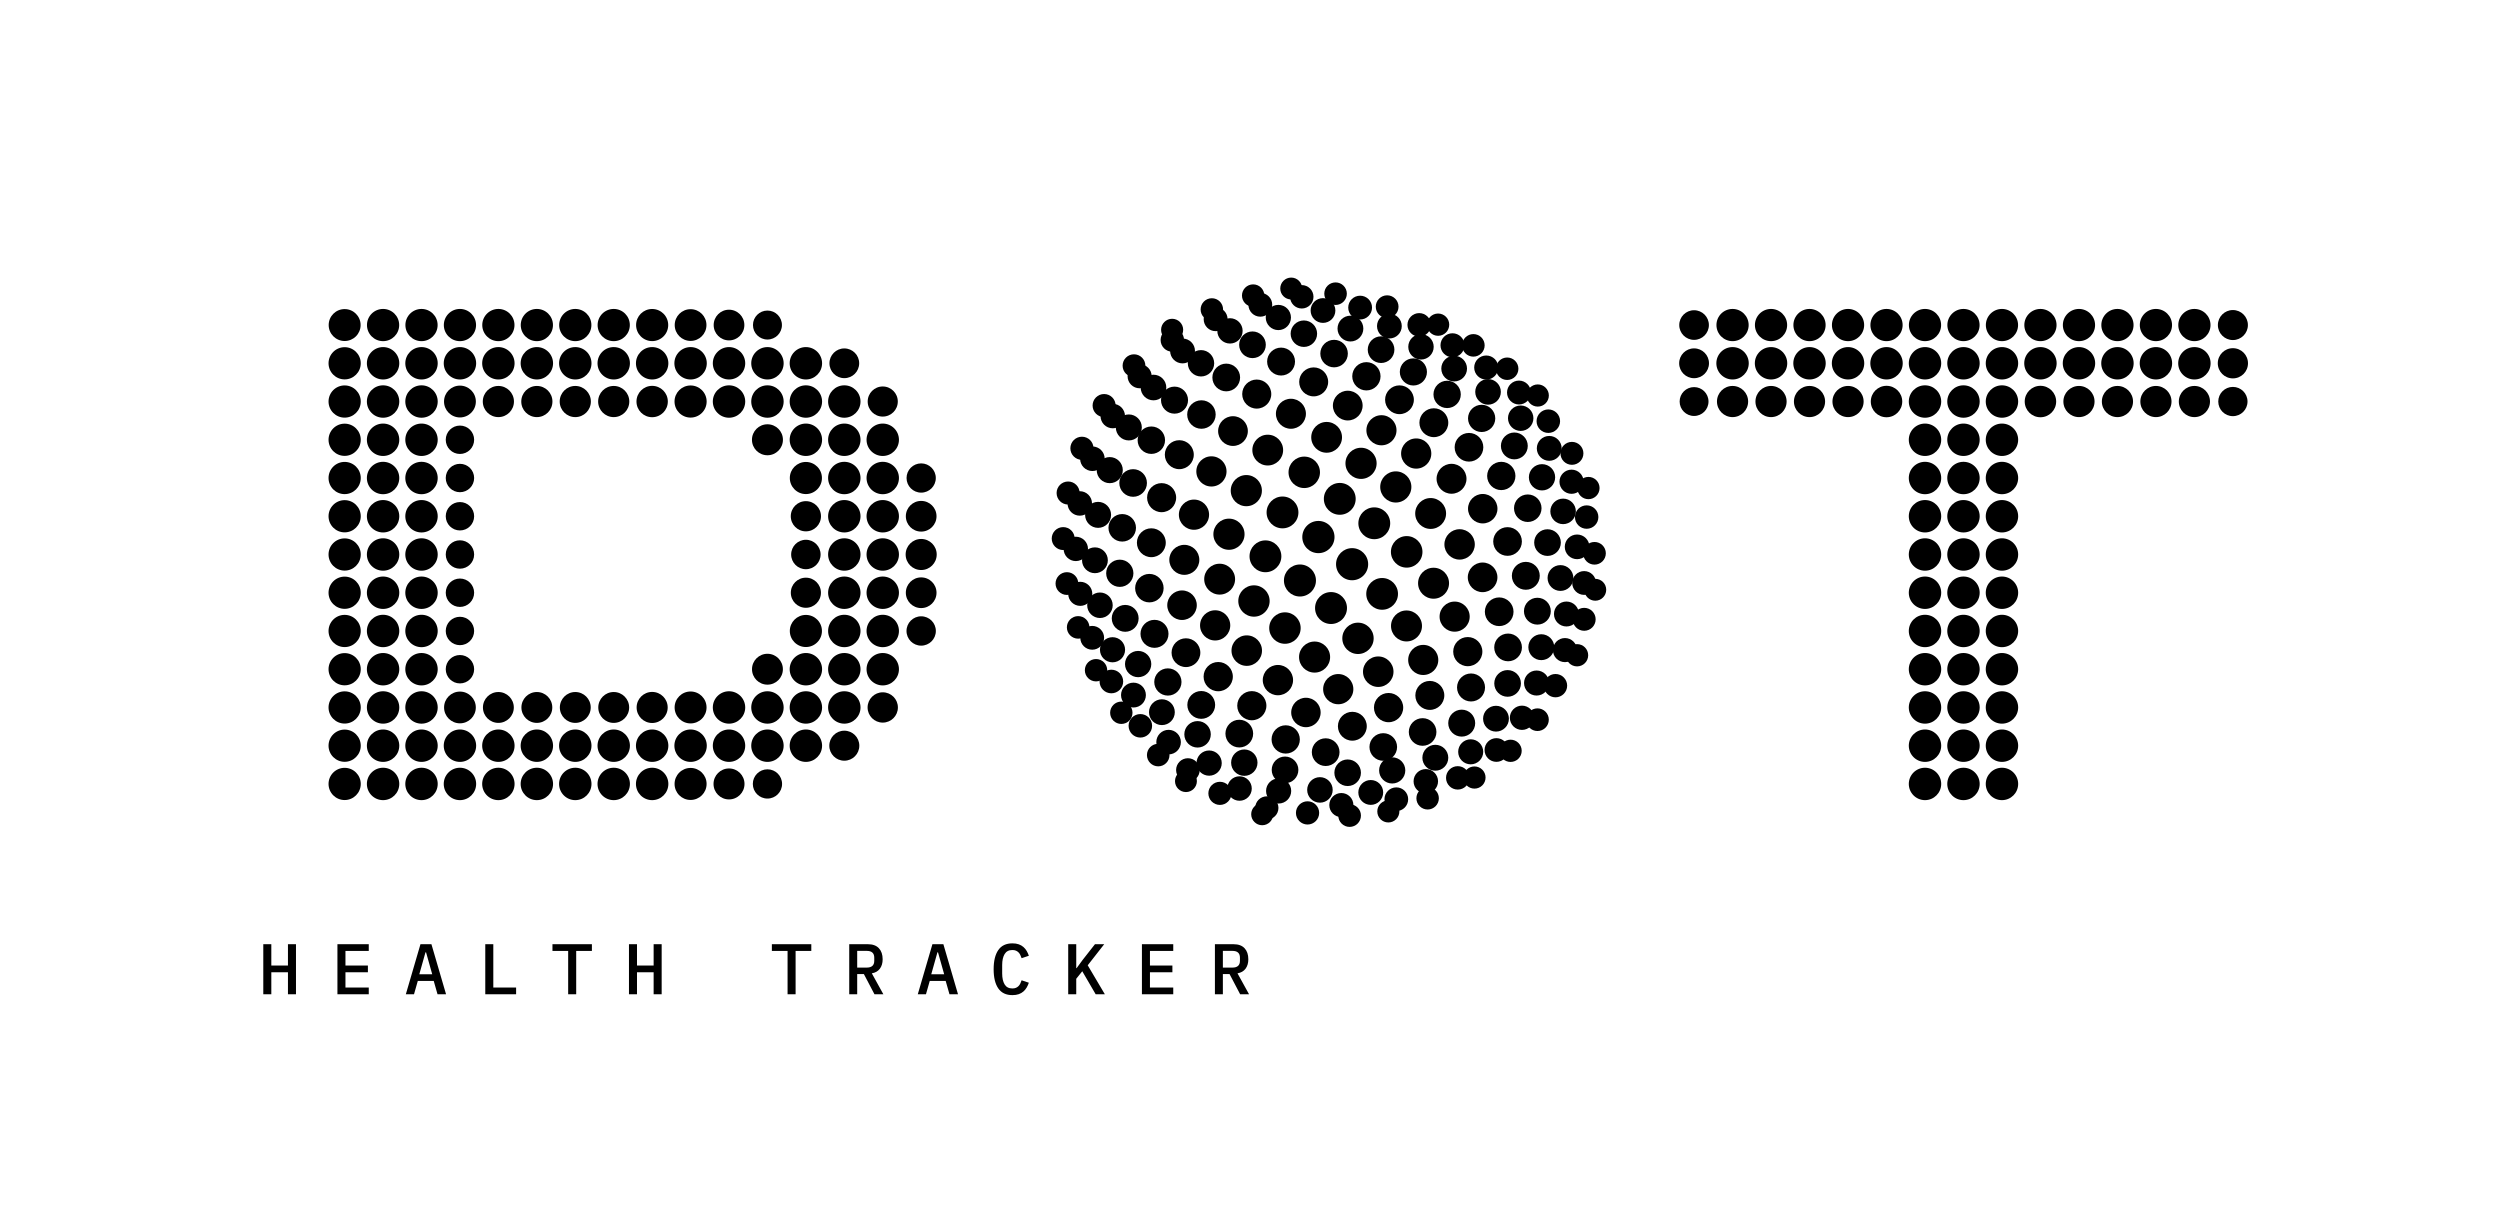
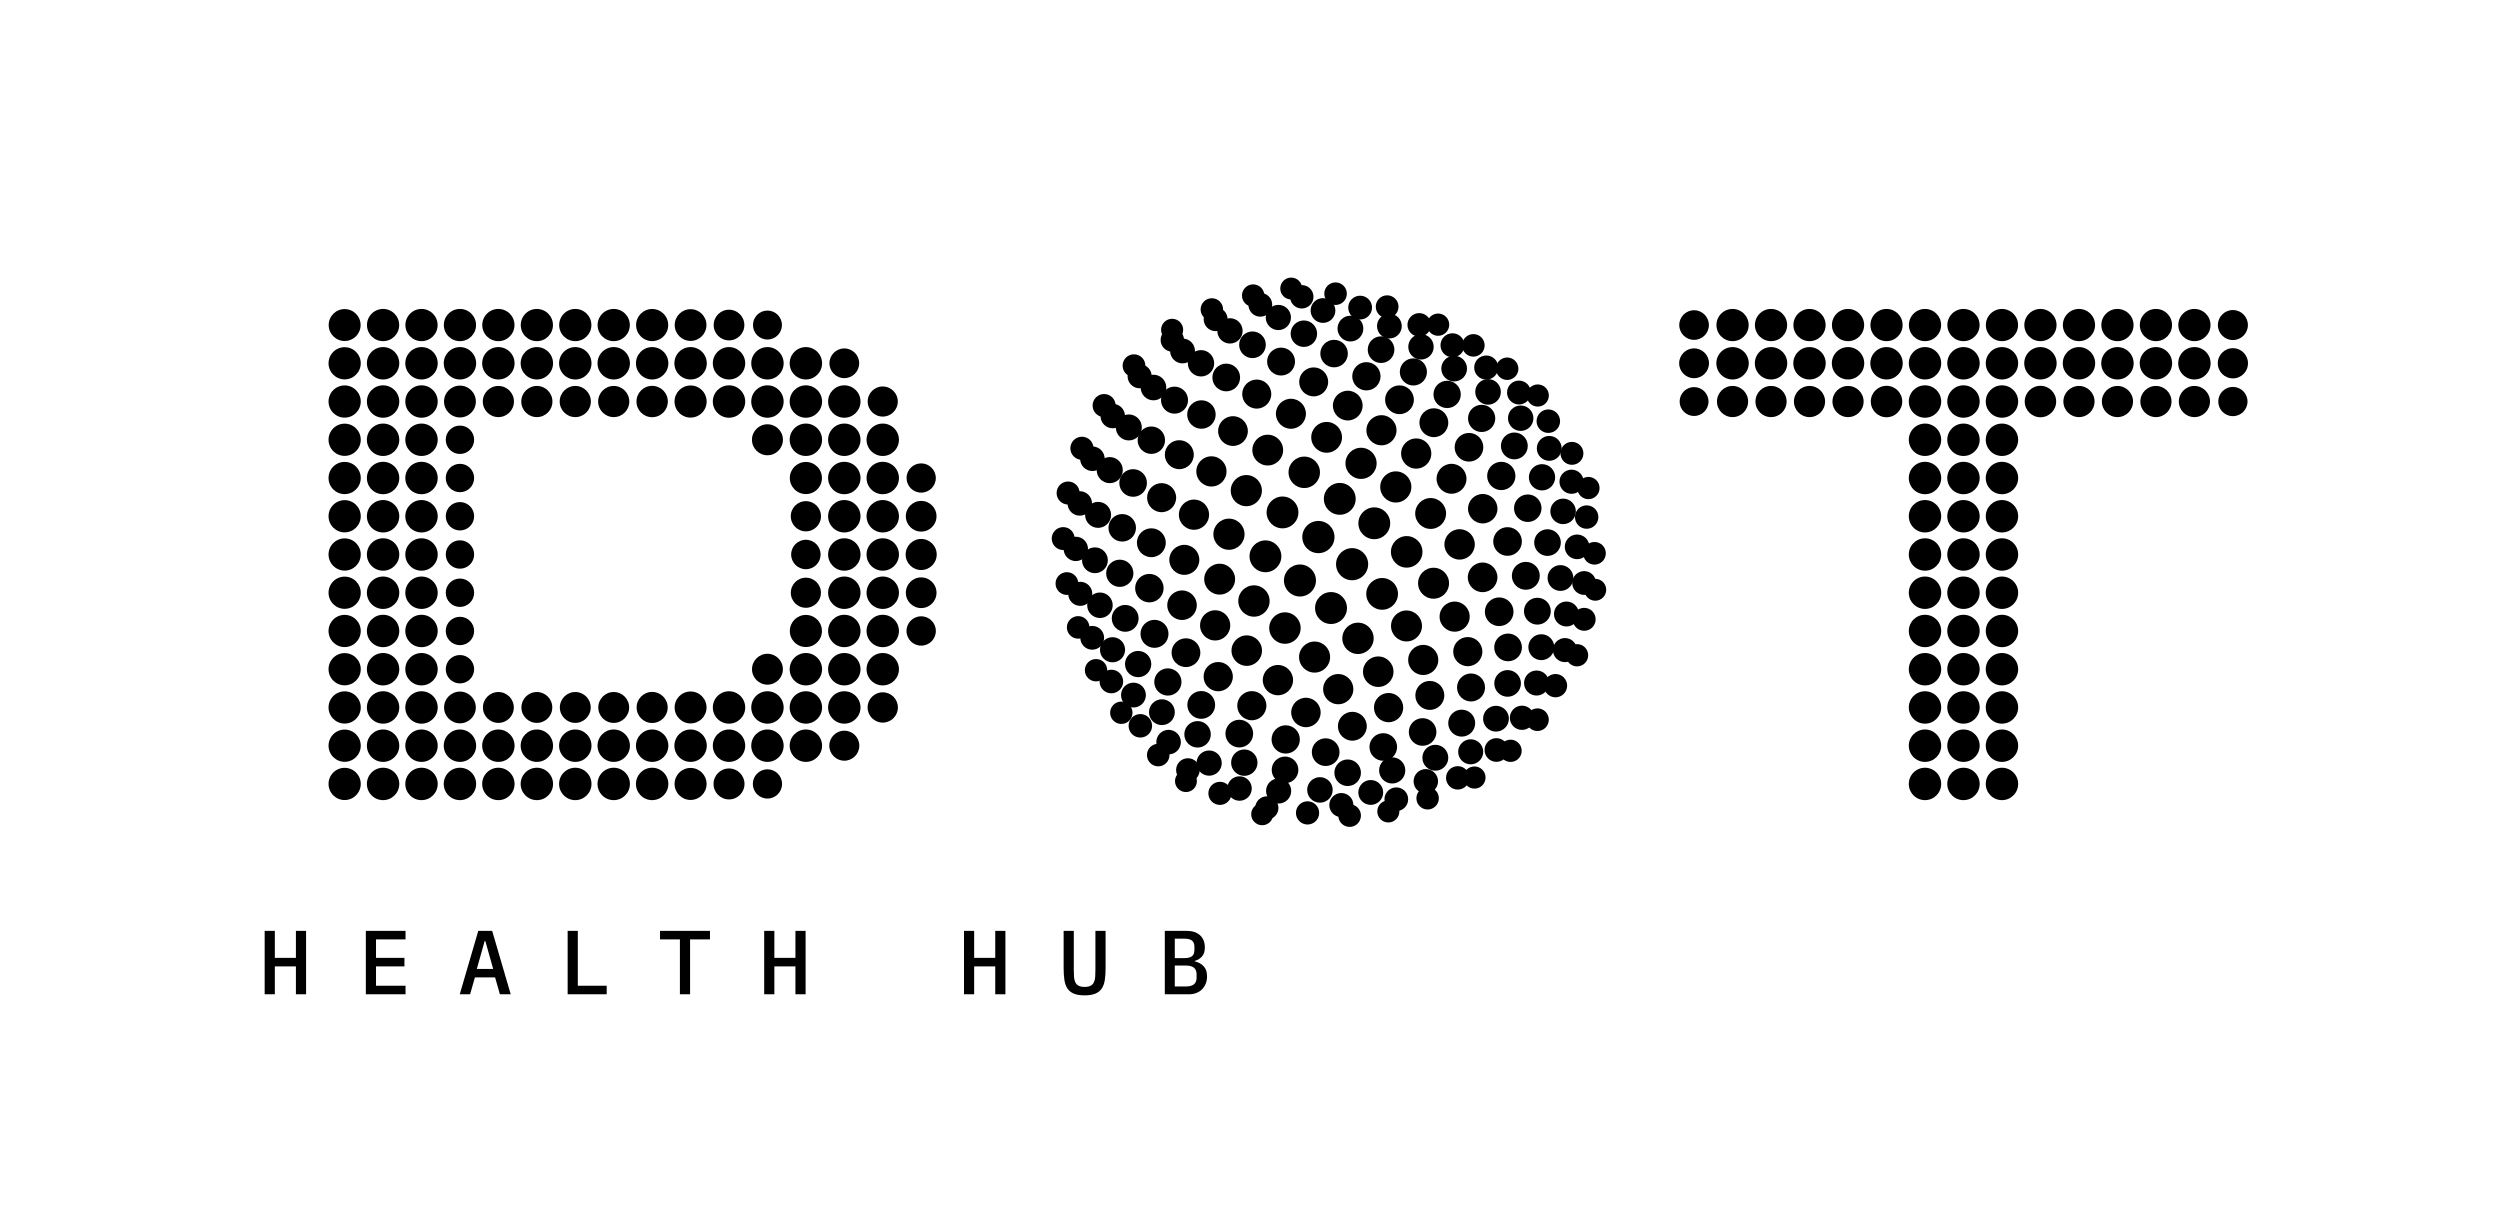
<svg xmlns="http://www.w3.org/2000/svg" viewBox="0 0 523 256" width="523" height="256">
  <circle cx="72.10" cy="68.00" r="3.34" fill="#000" />
  <circle cx="80.14" cy="68.00" r="3.37" fill="#000" />
  <circle cx="88.18" cy="68.00" r="3.37" fill="#000" />
  <circle cx="96.22" cy="68.00" r="3.37" fill="#000" />
  <circle cx="104.26" cy="68.00" r="3.37" fill="#000" />
  <circle cx="112.31" cy="68.00" r="3.37" fill="#000" />
  <circle cx="120.35" cy="68.00" r="3.37" fill="#000" />
  <circle cx="128.39" cy="68.00" r="3.37" fill="#000" />
  <circle cx="136.43" cy="68.00" r="3.36" fill="#000" />
  <circle cx="144.47" cy="68.00" r="3.32" fill="#000" />
  <circle cx="152.51" cy="68.00" r="3.21" fill="#000" />
  <circle cx="160.55" cy="68.00" r="3.03" fill="#000" />
  <circle cx="72.10" cy="76.00" r="3.37" fill="#000" />
  <circle cx="80.14" cy="76.00" r="3.39" fill="#000" />
  <circle cx="88.18" cy="76.00" r="3.39" fill="#000" />
  <circle cx="96.22" cy="76.00" r="3.39" fill="#000" />
  <circle cx="104.26" cy="76.00" r="3.39" fill="#000" />
  <circle cx="112.31" cy="76.00" r="3.39" fill="#000" />
  <circle cx="120.35" cy="76.00" r="3.39" fill="#000" />
  <circle cx="128.39" cy="76.00" r="3.39" fill="#000" />
  <circle cx="136.43" cy="76.00" r="3.39" fill="#000" />
  <circle cx="144.47" cy="76.00" r="3.39" fill="#000" />
  <circle cx="152.51" cy="76.00" r="3.39" fill="#000" />
  <circle cx="160.55" cy="76.00" r="3.39" fill="#000" />
  <circle cx="168.59" cy="76.00" r="3.39" fill="#000" />
  <circle cx="176.63" cy="76.00" r="3.11" fill="#000" />
  <circle cx="72.10" cy="84.00" r="3.37" fill="#000" />
  <circle cx="80.14" cy="84.00" r="3.39" fill="#000" />
  <circle cx="88.18" cy="84.00" r="3.39" fill="#000" />
  <circle cx="96.22" cy="84.00" r="3.33" fill="#000" />
  <circle cx="104.26" cy="84.00" r="3.26" fill="#000" />
  <circle cx="112.31" cy="84.00" r="3.26" fill="#000" />
  <circle cx="120.35" cy="84.00" r="3.26" fill="#000" />
  <circle cx="128.39" cy="84.00" r="3.26" fill="#000" />
  <circle cx="136.43" cy="84.00" r="3.28" fill="#000" />
  <circle cx="144.47" cy="84.00" r="3.36" fill="#000" />
  <circle cx="152.51" cy="84.00" r="3.39" fill="#000" />
  <circle cx="160.55" cy="84.00" r="3.39" fill="#000" />
  <circle cx="168.59" cy="84.00" r="3.39" fill="#000" />
  <circle cx="176.63" cy="84.00" r="3.39" fill="#000" />
  <circle cx="184.67" cy="84.00" r="3.15" fill="#000" />
  <circle cx="72.10" cy="92.00" r="3.37" fill="#000" />
  <circle cx="80.14" cy="92.00" r="3.39" fill="#000" />
  <circle cx="88.18" cy="92.00" r="3.39" fill="#000" />
  <circle cx="96.22" cy="92.00" r="2.97" fill="#000" />
  <circle cx="160.55" cy="92.00" r="3.24" fill="#000" />
  <circle cx="168.59" cy="92.00" r="3.39" fill="#000" />
  <circle cx="176.63" cy="92.00" r="3.39" fill="#000" />
  <circle cx="184.67" cy="92.00" r="3.39" fill="#000" />
  <circle cx="72.10" cy="100.00" r="3.37" fill="#000" />
  <circle cx="80.14" cy="100.00" r="3.39" fill="#000" />
  <circle cx="88.18" cy="100.00" r="3.39" fill="#000" />
  <circle cx="96.22" cy="100.00" r="2.97" fill="#000" />
  <circle cx="168.59" cy="100.00" r="3.36" fill="#000" />
  <circle cx="176.63" cy="100.00" r="3.39" fill="#000" />
  <circle cx="184.67" cy="100.00" r="3.39" fill="#000" />
  <circle cx="192.71" cy="100.00" r="3.06" fill="#000" />
  <circle cx="72.10" cy="108.00" r="3.37" fill="#000" />
  <circle cx="80.14" cy="108.00" r="3.39" fill="#000" />
  <circle cx="88.18" cy="108.00" r="3.39" fill="#000" />
  <circle cx="96.22" cy="108.00" r="2.97" fill="#000" />
  <circle cx="168.59" cy="108.00" r="3.16" fill="#000" />
  <circle cx="176.63" cy="108.00" r="3.39" fill="#000" />
  <circle cx="184.67" cy="108.00" r="3.39" fill="#000" />
  <circle cx="192.71" cy="108.00" r="3.21" fill="#000" />
  <circle cx="72.10" cy="116.00" r="3.37" fill="#000" />
  <circle cx="80.14" cy="116.00" r="3.39" fill="#000" />
  <circle cx="88.18" cy="116.00" r="3.39" fill="#000" />
  <circle cx="96.22" cy="116.00" r="2.97" fill="#000" />
  <circle cx="168.59" cy="116.00" r="3.08" fill="#000" />
  <circle cx="176.63" cy="116.00" r="3.39" fill="#000" />
  <circle cx="184.67" cy="116.00" r="3.39" fill="#000" />
  <circle cx="192.71" cy="116.00" r="3.25" fill="#000" />
  <circle cx="72.10" cy="124.00" r="3.37" fill="#000" />
  <circle cx="80.14" cy="124.00" r="3.39" fill="#000" />
  <circle cx="88.18" cy="124.00" r="3.39" fill="#000" />
  <circle cx="96.22" cy="124.00" r="2.97" fill="#000" />
  <circle cx="168.59" cy="124.00" r="3.15" fill="#000" />
  <circle cx="176.63" cy="124.00" r="3.39" fill="#000" />
  <circle cx="184.67" cy="124.00" r="3.39" fill="#000" />
  <circle cx="192.71" cy="124.00" r="3.21" fill="#000" />
  <circle cx="72.10" cy="132.00" r="3.37" fill="#000" />
  <circle cx="80.14" cy="132.00" r="3.39" fill="#000" />
  <circle cx="88.18" cy="132.00" r="3.39" fill="#000" />
  <circle cx="96.22" cy="132.00" r="2.97" fill="#000" />
  <circle cx="168.59" cy="132.00" r="3.36" fill="#000" />
  <circle cx="176.63" cy="132.00" r="3.39" fill="#000" />
  <circle cx="184.67" cy="132.00" r="3.39" fill="#000" />
  <circle cx="192.71" cy="132.00" r="3.07" fill="#000" />
  <circle cx="72.10" cy="140.00" r="3.37" fill="#000" />
  <circle cx="80.14" cy="140.00" r="3.39" fill="#000" />
  <circle cx="88.18" cy="140.00" r="3.39" fill="#000" />
  <circle cx="96.22" cy="140.00" r="2.97" fill="#000" />
  <circle cx="160.55" cy="140.00" r="3.23" fill="#000" />
  <circle cx="168.59" cy="140.00" r="3.39" fill="#000" />
  <circle cx="176.63" cy="140.00" r="3.39" fill="#000" />
  <circle cx="184.67" cy="140.00" r="3.39" fill="#000" />
  <circle cx="72.10" cy="148.00" r="3.37" fill="#000" />
  <circle cx="80.14" cy="148.00" r="3.39" fill="#000" />
  <circle cx="88.18" cy="148.00" r="3.39" fill="#000" />
  <circle cx="96.22" cy="148.00" r="3.32" fill="#000" />
  <circle cx="104.26" cy="148.00" r="3.23" fill="#000" />
  <circle cx="112.31" cy="148.00" r="3.23" fill="#000" />
  <circle cx="120.35" cy="148.00" r="3.23" fill="#000" />
  <circle cx="128.39" cy="148.00" r="3.23" fill="#000" />
  <circle cx="136.43" cy="148.00" r="3.25" fill="#000" />
  <circle cx="144.47" cy="148.00" r="3.34" fill="#000" />
  <circle cx="152.51" cy="148.00" r="3.39" fill="#000" />
  <circle cx="160.55" cy="148.00" r="3.39" fill="#000" />
  <circle cx="168.59" cy="148.00" r="3.39" fill="#000" />
  <circle cx="176.63" cy="148.00" r="3.39" fill="#000" />
  <circle cx="184.67" cy="148.00" r="3.17" fill="#000" />
  <circle cx="72.10" cy="156.00" r="3.37" fill="#000" />
  <circle cx="80.14" cy="156.00" r="3.39" fill="#000" />
  <circle cx="88.18" cy="156.00" r="3.39" fill="#000" />
  <circle cx="96.22" cy="156.00" r="3.39" fill="#000" />
  <circle cx="104.26" cy="156.00" r="3.39" fill="#000" />
  <circle cx="112.31" cy="156.00" r="3.39" fill="#000" />
  <circle cx="120.35" cy="156.00" r="3.39" fill="#000" />
  <circle cx="128.39" cy="156.00" r="3.39" fill="#000" />
  <circle cx="136.43" cy="156.00" r="3.39" fill="#000" />
  <circle cx="144.47" cy="156.00" r="3.39" fill="#000" />
  <circle cx="152.51" cy="156.00" r="3.39" fill="#000" />
  <circle cx="160.55" cy="156.00" r="3.39" fill="#000" />
  <circle cx="168.59" cy="156.00" r="3.39" fill="#000" />
  <circle cx="176.63" cy="156.00" r="3.14" fill="#000" />
  <circle cx="72.10" cy="164.00" r="3.37" fill="#000" />
  <circle cx="80.14" cy="164.00" r="3.39" fill="#000" />
  <circle cx="88.18" cy="164.00" r="3.39" fill="#000" />
  <circle cx="96.22" cy="164.00" r="3.39" fill="#000" />
  <circle cx="104.26" cy="164.00" r="3.39" fill="#000" />
  <circle cx="112.31" cy="164.00" r="3.39" fill="#000" />
  <circle cx="120.35" cy="164.00" r="3.39" fill="#000" />
  <circle cx="128.39" cy="164.00" r="3.39" fill="#000" />
  <circle cx="136.43" cy="164.00" r="3.39" fill="#000" />
  <circle cx="144.47" cy="164.00" r="3.35" fill="#000" />
  <circle cx="152.51" cy="164.00" r="3.24" fill="#000" />
  <circle cx="160.55" cy="164.00" r="3.06" fill="#000" />
  <circle cx="354.40" cy="68.00" r="3.10" fill="#000" />
  <circle cx="362.45" cy="68.00" r="3.37" fill="#000" />
  <circle cx="370.50" cy="68.00" r="3.37" fill="#000" />
  <circle cx="378.55" cy="68.00" r="3.37" fill="#000" />
  <circle cx="386.61" cy="68.00" r="3.37" fill="#000" />
  <circle cx="394.66" cy="68.00" r="3.37" fill="#000" />
  <circle cx="402.71" cy="68.00" r="3.37" fill="#000" />
  <circle cx="410.76" cy="68.00" r="3.37" fill="#000" />
  <circle cx="418.81" cy="68.00" r="3.37" fill="#000" />
  <circle cx="426.86" cy="68.00" r="3.37" fill="#000" />
  <circle cx="434.92" cy="68.00" r="3.37" fill="#000" />
  <circle cx="442.97" cy="68.00" r="3.37" fill="#000" />
  <circle cx="451.02" cy="68.00" r="3.37" fill="#000" />
  <circle cx="459.07" cy="68.00" r="3.37" fill="#000" />
  <circle cx="467.12" cy="68.00" r="3.14" fill="#000" />
  <circle cx="354.40" cy="76.00" r="3.12" fill="#000" />
  <circle cx="362.45" cy="76.00" r="3.39" fill="#000" />
  <circle cx="370.50" cy="76.00" r="3.39" fill="#000" />
  <circle cx="378.55" cy="76.00" r="3.39" fill="#000" />
  <circle cx="386.61" cy="76.00" r="3.39" fill="#000" />
  <circle cx="394.66" cy="76.00" r="3.39" fill="#000" />
  <circle cx="402.71" cy="76.00" r="3.39" fill="#000" />
  <circle cx="410.76" cy="76.00" r="3.39" fill="#000" />
  <circle cx="418.81" cy="76.00" r="3.39" fill="#000" />
  <circle cx="426.86" cy="76.00" r="3.39" fill="#000" />
  <circle cx="434.92" cy="76.00" r="3.39" fill="#000" />
  <circle cx="442.97" cy="76.00" r="3.39" fill="#000" />
  <circle cx="451.02" cy="76.00" r="3.39" fill="#000" />
  <circle cx="459.07" cy="76.00" r="3.39" fill="#000" />
  <circle cx="467.12" cy="76.00" r="3.16" fill="#000" />
  <circle cx="354.40" cy="84.00" r="3.02" fill="#000" />
  <circle cx="362.45" cy="84.00" r="3.26" fill="#000" />
  <circle cx="370.50" cy="84.00" r="3.26" fill="#000" />
  <circle cx="378.55" cy="84.00" r="3.26" fill="#000" />
  <circle cx="386.61" cy="84.00" r="3.26" fill="#000" />
  <circle cx="394.66" cy="84.00" r="3.29" fill="#000" />
  <circle cx="402.71" cy="84.00" r="3.39" fill="#000" />
  <circle cx="410.76" cy="84.00" r="3.39" fill="#000" />
  <circle cx="418.81" cy="84.00" r="3.39" fill="#000" />
  <circle cx="426.86" cy="84.00" r="3.29" fill="#000" />
  <circle cx="434.92" cy="84.00" r="3.26" fill="#000" />
  <circle cx="442.97" cy="84.00" r="3.26" fill="#000" />
  <circle cx="451.02" cy="84.00" r="3.26" fill="#000" />
  <circle cx="459.07" cy="84.00" r="3.26" fill="#000" />
  <circle cx="467.12" cy="84.00" r="3.06" fill="#000" />
  <circle cx="402.71" cy="92.00" r="3.39" fill="#000" />
  <circle cx="410.76" cy="92.00" r="3.39" fill="#000" />
  <circle cx="418.81" cy="92.00" r="3.39" fill="#000" />
  <circle cx="402.71" cy="100.00" r="3.39" fill="#000" />
  <circle cx="410.76" cy="100.00" r="3.39" fill="#000" />
  <circle cx="418.81" cy="100.00" r="3.39" fill="#000" />
  <circle cx="402.71" cy="108.00" r="3.39" fill="#000" />
  <circle cx="410.76" cy="108.00" r="3.39" fill="#000" />
  <circle cx="418.81" cy="108.00" r="3.39" fill="#000" />
  <circle cx="402.71" cy="116.00" r="3.39" fill="#000" />
  <circle cx="410.76" cy="116.00" r="3.39" fill="#000" />
  <circle cx="418.81" cy="116.00" r="3.39" fill="#000" />
  <circle cx="402.71" cy="124.00" r="3.39" fill="#000" />
  <circle cx="410.76" cy="124.00" r="3.39" fill="#000" />
  <circle cx="418.81" cy="124.00" r="3.39" fill="#000" />
  <circle cx="402.71" cy="132.00" r="3.39" fill="#000" />
  <circle cx="410.76" cy="132.00" r="3.39" fill="#000" />
  <circle cx="418.81" cy="132.00" r="3.39" fill="#000" />
  <circle cx="402.71" cy="140.00" r="3.39" fill="#000" />
  <circle cx="410.76" cy="140.00" r="3.39" fill="#000" />
  <circle cx="418.81" cy="140.00" r="3.39" fill="#000" />
  <circle cx="402.71" cy="148.00" r="3.39" fill="#000" />
  <circle cx="410.76" cy="148.00" r="3.39" fill="#000" />
  <circle cx="418.81" cy="148.00" r="3.39" fill="#000" />
  <circle cx="402.71" cy="156.00" r="3.39" fill="#000" />
  <circle cx="410.76" cy="156.00" r="3.39" fill="#000" />
  <circle cx="418.81" cy="156.00" r="3.39" fill="#000" />
  <circle cx="402.71" cy="164.00" r="3.39" fill="#000" />
  <circle cx="410.76" cy="164.00" r="3.39" fill="#000" />
  <circle cx="418.81" cy="164.00" r="3.39" fill="#000" />
  <g fill="#000">
    <circle cx="280.61" cy="168.42" r="2.52" />
    <circle cx="276.13" cy="165.25" r="2.67" />
    <circle cx="273.54" cy="170.06" r="2.43" />
    <circle cx="286.76" cy="165.78" r="2.60" />
    <circle cx="267.49" cy="165.47" r="2.63" />
    <circle cx="282.34" cy="170.62" r="2.37" />
    <circle cx="281.93" cy="161.66" r="2.78" />
    <circle cx="265.02" cy="169.02" r="2.43" />
    <circle cx="292.11" cy="167.20" r="2.48" />
    <circle cx="268.83" cy="161.06" r="2.79" />
    <circle cx="291.25" cy="161.17" r="2.74" />
    <circle cx="259.31" cy="164.96" r="2.56" />
    <circle cx="290.44" cy="169.75" r="2.31" />
    <circle cx="277.33" cy="157.35" r="2.90" />
    <circle cx="264.05" cy="170.34" r="2.30" />
    <circle cx="298.28" cy="163.45" r="2.56" />
    <circle cx="260.31" cy="159.55" r="2.76" />
    <circle cx="289.38" cy="156.27" r="2.89" />
    <circle cx="255.21" cy="165.97" r="2.42" />
    <circle cx="298.66" cy="167.00" r="2.35" />
    <circle cx="268.97" cy="154.69" r="2.96" />
    <circle cx="300.27" cy="158.52" r="2.71" />
    <circle cx="252.95" cy="159.64" r="2.64" />
    <circle cx="282.91" cy="151.93" r="3.02" />
    <circle cx="304.96" cy="162.73" r="2.45" />
    <circle cx="259.26" cy="153.47" r="2.90" />
    <circle cx="297.61" cy="153.13" r="2.89" />
    <circle cx="248.51" cy="161.09" r="2.47" />
    <circle cx="273.20" cy="149.05" r="3.08" />
    <circle cx="307.67" cy="157.28" r="2.62" />
    <circle cx="250.53" cy="153.62" r="2.77" />
    <circle cx="290.49" cy="148.03" r="3.06" />
    <circle cx="248.10" cy="163.41" r="2.29" />
    <circle cx="308.46" cy="162.66" r="2.32" />
    <circle cx="261.88" cy="147.63" r="3.05" />
    <circle cx="305.79" cy="151.28" r="2.82" />
    <circle cx="244.47" cy="155.25" r="2.57" />
    <circle cx="279.96" cy="144.17" r="3.16" />
    <circle cx="313.05" cy="156.90" r="2.48" />
    <circle cx="251.30" cy="147.47" r="2.91" />
    <circle cx="299.12" cy="145.48" r="3.03" />
    <circle cx="242.30" cy="157.96" r="2.36" />
    <circle cx="267.34" cy="142.28" r="3.17" />
    <circle cx="312.96" cy="150.35" r="2.70" />
    <circle cx="243.07" cy="148.99" r="2.70" />
    <circle cx="288.33" cy="140.52" r="3.19" />
    <circle cx="316.01" cy="157.07" r="2.33" />
    <circle cx="254.85" cy="141.55" r="3.06" />
    <circle cx="307.74" cy="143.82" r="2.93" />
    <circle cx="238.56" cy="151.84" r="2.46" />
    <circle cx="275.01" cy="137.46" r="3.25" />
    <circle cx="318.40" cy="150.16" r="2.54" />
    <circle cx="244.32" cy="142.67" r="2.85" />
    <circle cx="297.74" cy="138.06" r="3.15" />
    <circle cx="260.82" cy="136.11" r="3.19" />
    <circle cx="315.39" cy="142.97" r="2.79" />
    <circle cx="237.12" cy="145.41" r="2.60" />
    <circle cx="284.09" cy="133.54" r="3.28" />
    <circle cx="321.64" cy="150.56" r="2.37" />
    <circle cx="248.10" cy="136.54" r="3.01" />
    <circle cx="307.06" cy="136.32" r="3.05" />
    <circle cx="234.58" cy="149.11" r="2.34" />
    <circle cx="268.81" cy="131.39" r="3.29" />
    <circle cx="321.45" cy="142.89" r="2.62" />
    <circle cx="238.10" cy="138.92" r="2.75" />
    <circle cx="294.24" cy="130.95" r="3.24" />
    <circle cx="254.21" cy="130.83" r="3.16" />
    <circle cx="315.49" cy="135.44" r="2.90" />
    <circle cx="232.50" cy="142.57" r="2.47" />
    <circle cx="278.45" cy="127.20" r="3.34" />
    <circle cx="325.41" cy="143.44" r="2.44" />
    <circle cx="241.52" cy="132.60" r="2.93" />
    <circle cx="304.31" cy="129.00" r="3.15" />
    <circle cx="262.33" cy="125.73" r="3.28" />
    <circle cx="322.44" cy="135.39" r="2.71" />
    <circle cx="232.74" cy="135.93" r="2.63" />
    <circle cx="289.14" cy="124.24" r="3.32" />
    <circle cx="247.28" cy="126.61" r="3.09" />
    <circle cx="313.63" cy="127.98" r="3.00" />
    <circle cx="229.29" cy="140.21" r="2.34" />
    <circle cx="271.95" cy="121.44" r="3.35" />
    <circle cx="327.39" cy="136.00" r="2.52" />
    <circle cx="235.39" cy="129.36" r="2.81" />
    <circle cx="299.90" cy="122.01" r="3.24" />
    <circle cx="255.15" cy="121.16" r="3.23" />
    <circle cx="321.62" cy="127.86" r="2.81" />
    <circle cx="228.49" cy="133.43" r="2.49" />
    <circle cx="282.86" cy="118.03" r="3.36" />
    <circle cx="329.92" cy="137.08" r="2.33" />
    <circle cx="240.45" cy="123.04" r="2.98" />
    <circle cx="310.16" cy="120.78" r="3.10" />
    <circle cx="264.73" cy="116.38" r="3.33" />
    <circle cx="327.70" cy="128.45" r="2.61" />
    <circle cx="230.11" cy="126.62" r="2.67" />
    <circle cx="294.28" cy="115.45" r="3.30" />
    <circle cx="247.76" cy="117.12" r="3.14" />
    <circle cx="319.20" cy="120.46" r="2.92" />
    <circle cx="225.55" cy="131.25" r="2.36" />
    <circle cx="275.81" cy="112.35" r="3.37" />
    <circle cx="331.41" cy="129.56" r="2.40" />
    <circle cx="234.26" cy="119.93" r="2.85" />
    <circle cx="305.35" cy="113.89" r="3.18" />
    <circle cx="257.10" cy="111.76" r="3.26" />
    <circle cx="326.45" cy="120.92" r="2.70" />
    <circle cx="225.99" cy="124.23" r="2.52" />
    <circle cx="287.50" cy="109.47" r="3.33" />
    <circle cx="240.86" cy="113.54" r="3.02" />
    <circle cx="315.38" cy="113.28" r="3.00" />
    <circle cx="268.30" cy="107.20" r="3.33" />
    <circle cx="331.40" cy="121.96" r="2.49" />
    <circle cx="229.06" cy="117.21" r="2.70" />
    <circle cx="299.29" cy="107.42" r="3.23" />
    <circle cx="249.78" cy="107.67" r="3.16" />
    <circle cx="323.74" cy="113.51" r="2.79" />
    <circle cx="223.20" cy="122.08" r="2.38" />
    <circle cx="280.28" cy="104.36" r="3.33" />
    <circle cx="333.73" cy="123.38" r="2.29" />
    <circle cx="234.77" cy="110.42" r="2.88" />
    <circle cx="310.19" cy="106.42" r="3.08" />
    <circle cx="260.73" cy="102.64" r="3.26" />
    <circle cx="329.93" cy="114.40" r="2.58" />
    <circle cx="225.06" cy="114.83" r="2.55" />
    <circle cx="292.00" cy="101.87" r="3.26" />
    <circle cx="243.01" cy="104.11" r="3.04" />
    <circle cx="319.61" cy="106.32" r="2.88" />
    <circle cx="272.85" cy="98.81" r="3.29" />
    <circle cx="333.57" cy="115.75" r="2.37" />
    <circle cx="229.72" cy="107.71" r="2.72" />
    <circle cx="303.66" cy="100.16" r="3.13" />
    <circle cx="253.43" cy="98.62" r="3.16" />
    <circle cx="327.00" cy="106.98" r="2.67" />
    <circle cx="222.42" cy="112.67" r="2.40" />
    <circle cx="284.73" cy="96.93" r="3.26" />
    <circle cx="237.05" cy="101.04" r="2.89" />
    <circle cx="314.07" cy="99.57" r="2.96" />
    <circle cx="265.21" cy="94.16" r="3.22" />
    <circle cx="331.93" cy="108.17" r="2.45" />
    <circle cx="225.89" cy="105.32" r="2.56" />
    <circle cx="296.27" cy="94.88" r="3.16" />
    <circle cx="246.71" cy="95.12" r="3.03" />
    <circle cx="322.59" cy="99.85" r="2.75" />
    <circle cx="277.53" cy="91.49" r="3.22" />
    <circle cx="232.16" cy="98.35" r="2.73" />
    <circle cx="307.31" cy="93.57" r="3.00" />
    <circle cx="257.94" cy="90.18" r="3.11" />
    <circle cx="328.77" cy="100.78" r="2.53" />
    <circle cx="223.45" cy="103.14" r="2.41" />
    <circle cx="289.00" cy="90.01" r="3.15" />
    <circle cx="240.86" cy="92.09" r="2.87" />
    <circle cx="316.80" cy="93.29" r="2.81" />
    <circle cx="270.06" cy="86.56" r="3.14" />
    <circle cx="332.30" cy="102.10" r="2.33" />
    <circle cx="228.53" cy="95.97" r="2.57" />
    <circle cx="299.96" cy="88.43" r="3.02" />
    <circle cx="251.34" cy="86.72" r="2.98" />
    <circle cx="324.10" cy="93.80" r="2.60" />
    <circle cx="281.95" cy="84.85" r="3.11" />
    <circle cx="236.15" cy="89.42" r="2.72" />
    <circle cx="309.96" cy="87.53" r="2.85" />
    <circle cx="262.91" cy="82.44" r="3.04" />
    <circle cx="328.85" cy="94.84" r="2.40" />
    <circle cx="226.34" cy="93.78" r="2.42" />
    <circle cx="292.77" cy="83.63" r="3.01" />
    <circle cx="245.71" cy="83.71" r="2.83" />
    <circle cx="318.13" cy="87.49" r="2.66" />
    <circle cx="274.82" cy="79.89" r="3.03" />
    <circle cx="232.79" cy="87.04" r="2.56" />
    <circle cx="302.74" cy="82.51" r="2.86" />
    <circle cx="256.53" cy="78.97" r="2.90" />
    <circle cx="323.91" cy="88.11" r="2.46" />
    <circle cx="285.85" cy="78.72" r="2.96" />
    <circle cx="241.31" cy="81.07" r="2.68" />
    <circle cx="311.30" cy="81.98" r="2.68" />
    <circle cx="268.00" cy="75.64" r="2.92" />
    <circle cx="230.98" cy="84.84" r="2.41" />
    <circle cx="295.68" cy="77.81" r="2.84" />
    <circle cx="251.25" cy="76.00" r="2.76" />
    <circle cx="317.77" cy="82.12" r="2.50" />
    <circle cx="279.09" cy="73.97" r="2.88" />
    <circle cx="238.41" cy="78.71" r="2.52" />
    <circle cx="304.21" cy="77.11" r="2.69" />
    <circle cx="262.02" cy="72.13" r="2.79" />
    <circle cx="321.70" cy="82.74" r="2.32" />
    <circle cx="288.92" cy="73.15" r="2.79" />
    <circle cx="247.39" cy="73.42" r="2.60" />
    <circle cx="310.92" cy="76.89" r="2.52" />
    <circle cx="272.77" cy="69.81" r="2.77" />
    <circle cx="237.23" cy="76.50" r="2.38" />
    <circle cx="297.27" cy="72.56" r="2.66" />
    <circle cx="257.31" cy="69.22" r="2.65" />
    <circle cx="315.30" cy="77.14" r="2.35" />
    <circle cx="282.51" cy="68.74" r="2.70" />
    <circle cx="245.25" cy="71.13" r="2.45" />
    <circle cx="303.86" cy="72.23" r="2.51" />
    <circle cx="267.43" cy="66.42" r="2.64" />
    <circle cx="290.66" cy="68.22" r="2.59" />
    <circle cx="254.31" cy="66.78" r="2.50" />
    <circle cx="308.23" cy="72.25" r="2.36" />
    <circle cx="276.77" cy="64.96" r="2.59" />
    <circle cx="245.21" cy="69.00" r="2.31" />
    <circle cx="296.90" cy="67.96" r="2.46" />
    <circle cx="263.66" cy="63.76" r="2.49" />
    <circle cx="284.54" cy="64.35" r="2.49" />
    <circle cx="253.52" cy="64.74" r="2.35" />
    <circle cx="300.85" cy="67.92" r="2.33" />
    <circle cx="272.33" cy="62.09" r="2.45" />
    <circle cx="290.19" cy="64.16" r="2.38" />
    <circle cx="262.16" cy="61.83" r="2.34" />
    <circle cx="279.40" cy="61.44" r="2.36" />
    <circle cx="270.12" cy="60.36" r="2.29" />
  </g>
-   <path d="M60.24 203.395H56.76V208.0H55.08V197.53H56.76V201.985H60.24V197.53H61.92V208.0H60.24ZM70.59 208.0V197.53H77.145V198.94H72.27V201.985H76.965V203.395H72.27V206.59H77.145V208.0ZM91.53 208.0 90.735 205.21H87.405L86.61 208.0H84.9L87.96 197.53H90.255L93.315 208.0ZM89.13 199.225H89.01L87.72 203.815H90.42ZM101.52 208.0V197.53H103.2V206.59H107.97V208.0ZM120.54 198.94V208.0H118.86V198.94H115.575V197.53H123.825V198.94ZM136.74 203.395H133.26V208.0H131.58V197.53H133.26V201.985H136.74V197.53H138.42V208.0H136.74ZM166.44 198.94V208.0H164.76V198.94H161.475V197.53H169.725V198.94ZM179.325 208.0H177.66V197.53H181.575Q183.075 197.53 183.863 198.37Q184.65 199.21 184.65 200.68Q184.65 201.88 184.065 202.66Q183.48 203.44 182.385 203.62L184.8 208.0H182.94L180.72 203.77H179.325ZM181.335 202.42Q182.895 202.42 182.895 200.995V200.35Q182.895 198.925 181.335 198.925H179.325V202.42ZM198.63 208.0 197.835 205.21H194.505L193.71 208.0H192L195.06 197.53H197.355L200.415 208.0ZM196.23 199.225H196.11L194.82 203.815H197.52ZM211.8 208.18Q209.805 208.18 208.838 206.77Q207.87 205.36 207.87 202.765Q207.87 200.17 208.838 198.76Q209.805 197.35 211.8 197.35Q212.565 197.35 213.128 197.553Q213.69 197.755 214.095 198.108Q214.5 198.46 214.778 198.933Q215.055 199.405 215.235 199.945L213.72 200.455Q213.6 200.095 213.45 199.78Q213.3 199.465 213.075 199.24Q212.85 199.015 212.543 198.88Q212.235 198.745 211.785 198.745Q210.675 198.745 210.165 199.593Q209.655 200.44 209.655 201.88V203.65Q209.655 205.09 210.165 205.938Q210.675 206.785 211.785 206.785Q212.235 206.785 212.543 206.65Q212.85 206.515 213.075 206.29Q213.3 206.065 213.45 205.75Q213.6 205.435 213.72 205.075L215.235 205.585Q215.055 206.125 214.778 206.597Q214.5 207.07 214.095 207.423Q213.69 207.775 213.128 207.978Q212.565 208.18 211.8 208.18ZM226.41 203.185 225.15 204.76V208.0H223.47V197.53H225.15V202.54H225.225L226.5 200.8L229.065 197.53H231L227.55 201.94L231.135 208.0H229.215ZM238.89 208.0V197.53H245.445V198.94H240.57V201.985H245.265V203.395H240.57V206.59H245.445V208.0ZM255.825 208.0H254.16V197.53H258.075Q259.575 197.53 260.363 198.37Q261.15 199.21 261.15 200.68Q261.15 201.88 260.565 202.66Q259.98 203.44 258.885 203.62L261.3 208.0H259.44L257.22 203.77H255.825ZM257.835 202.42Q259.395 202.42 259.395 200.995V200.35Q259.395 198.925 257.835 198.925H255.825V202.42Z" fill="#000" />
+   <path d="M61.904 202.167H57.496V208.0H55.368V194.738H57.496V200.381H61.904V194.738H64.032V208.0H61.904ZM76.534 208.0V194.738H84.837V196.524H78.662V200.381H84.609V202.167H78.662V206.214H84.837V208.0ZM104.578 208.0 103.571 204.466H99.353L98.346 208.0H96.18L100.056 194.738H102.963L106.839 208.0ZM101.538 196.885H101.386L99.752 202.699H103.172ZM118.752 208.0V194.738H120.88V206.214H126.922V208.0ZM144.364 196.524V208.0H142.236V196.524H138.075V194.738H148.525V196.524ZM166.404 202.167H161.996V208.0H159.868V194.738H161.996V200.381H166.404V194.738H168.532V208.0H166.404ZM208.204 202.167H203.796V208.0H201.668V194.738H203.796V200.381H208.204V194.738H210.332V208.0H208.204ZM224.639 194.738V202.889Q224.639 203.706 224.687 204.371Q224.734 205.036 224.962 205.502Q225.19 205.967 225.646 206.214Q226.102 206.461 226.9 206.461Q227.698 206.461 228.154 206.214Q228.61 205.967 228.838 205.502Q229.066 205.036 229.114 204.371Q229.161 203.706 229.161 202.889V194.738H231.289V202.509Q231.289 203.934 231.128 205.007Q230.966 206.081 230.491 206.793Q230.016 207.506 229.152 207.867Q228.287 208.228 226.9 208.228Q225.513 208.228 224.649 207.867Q223.784 207.506 223.309 206.793Q222.834 206.081 222.673 205.007Q222.511 203.934 222.511 202.509V194.738ZM243.677 194.738H248.256Q250.061 194.738 251.059 195.669Q252.056 196.6 252.056 198.215Q252.056 199.374 251.486 200.058Q250.916 200.742 249.947 201.027V201.122Q251.106 201.388 251.809 202.139Q252.512 202.889 252.512 204.257Q252.512 205.074 252.246 205.758Q251.98 206.442 251.486 206.946Q250.992 207.449 250.299 207.725Q249.605 208.0 248.769 208.0H243.677ZM248.123 206.366Q249.187 206.366 249.757 205.929Q250.327 205.492 250.327 204.523V203.839Q250.327 202.87 249.757 202.433Q249.187 201.996 248.123 201.996H245.767V206.366ZM247.819 200.438Q248.826 200.438 249.349 200.048Q249.871 199.659 249.871 198.747V198.063Q249.871 197.151 249.349 196.762Q248.826 196.372 247.819 196.372H245.767V200.438Z" fill="#000" />
</svg>
